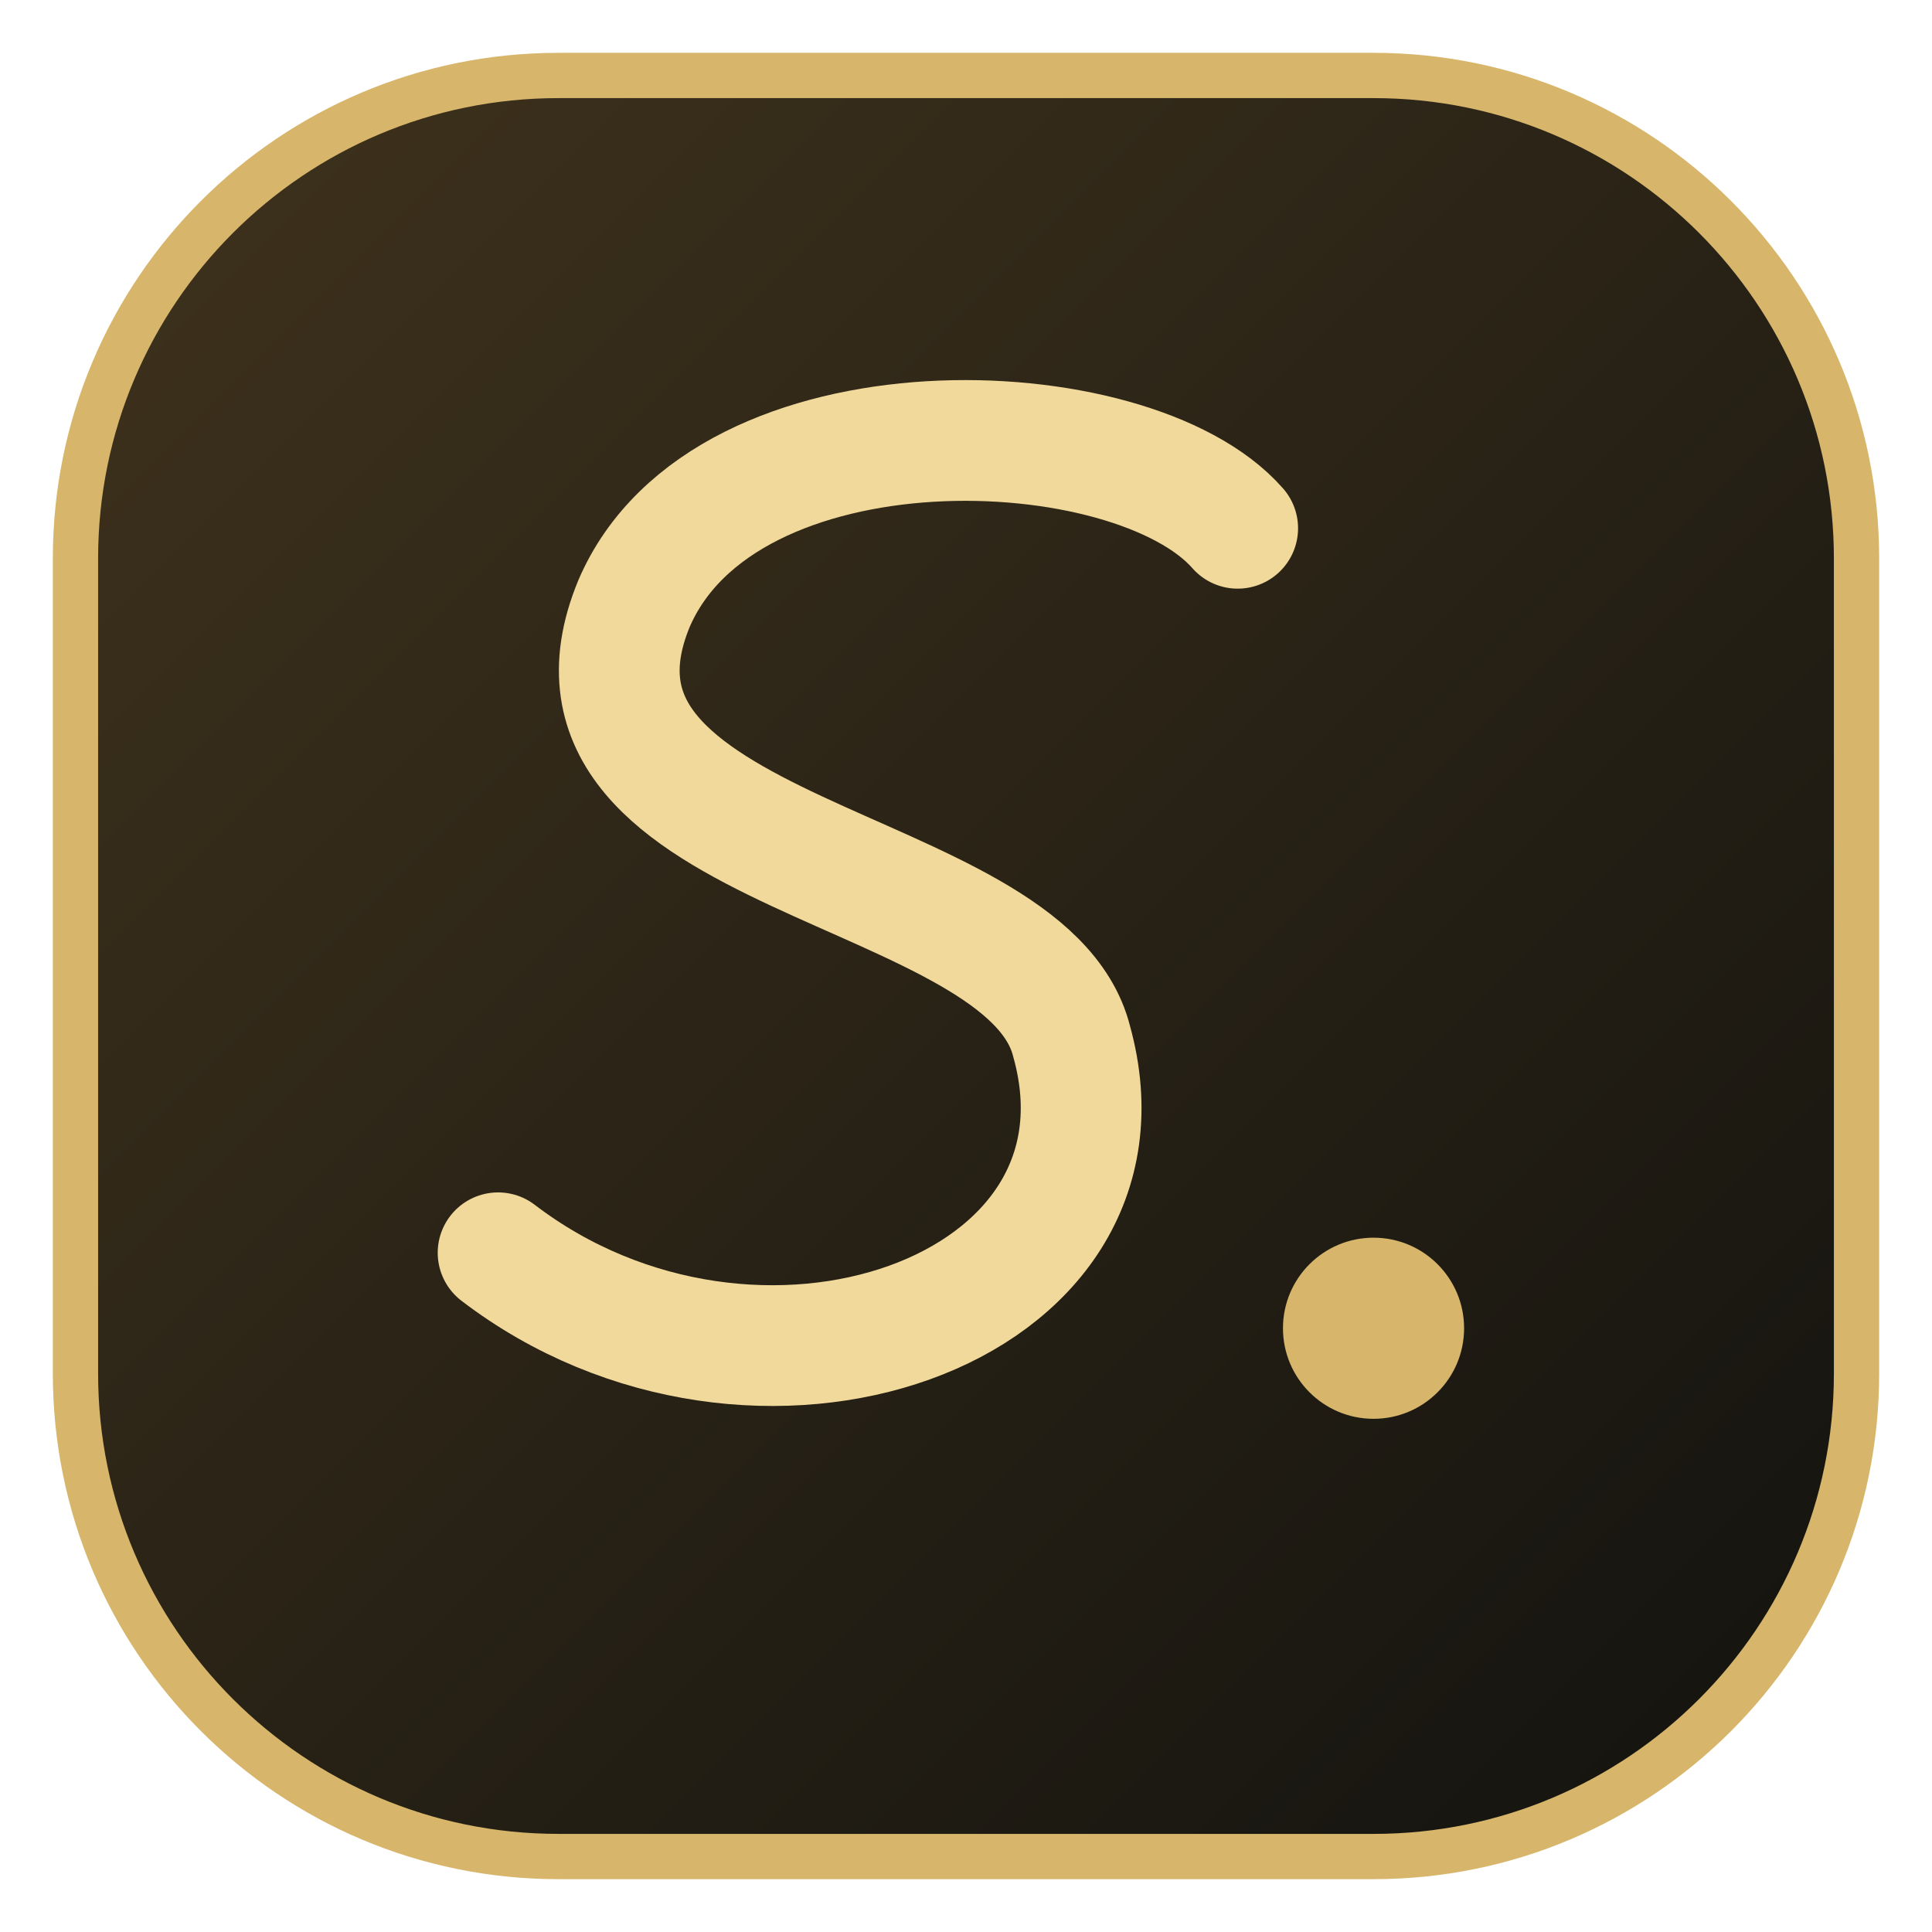
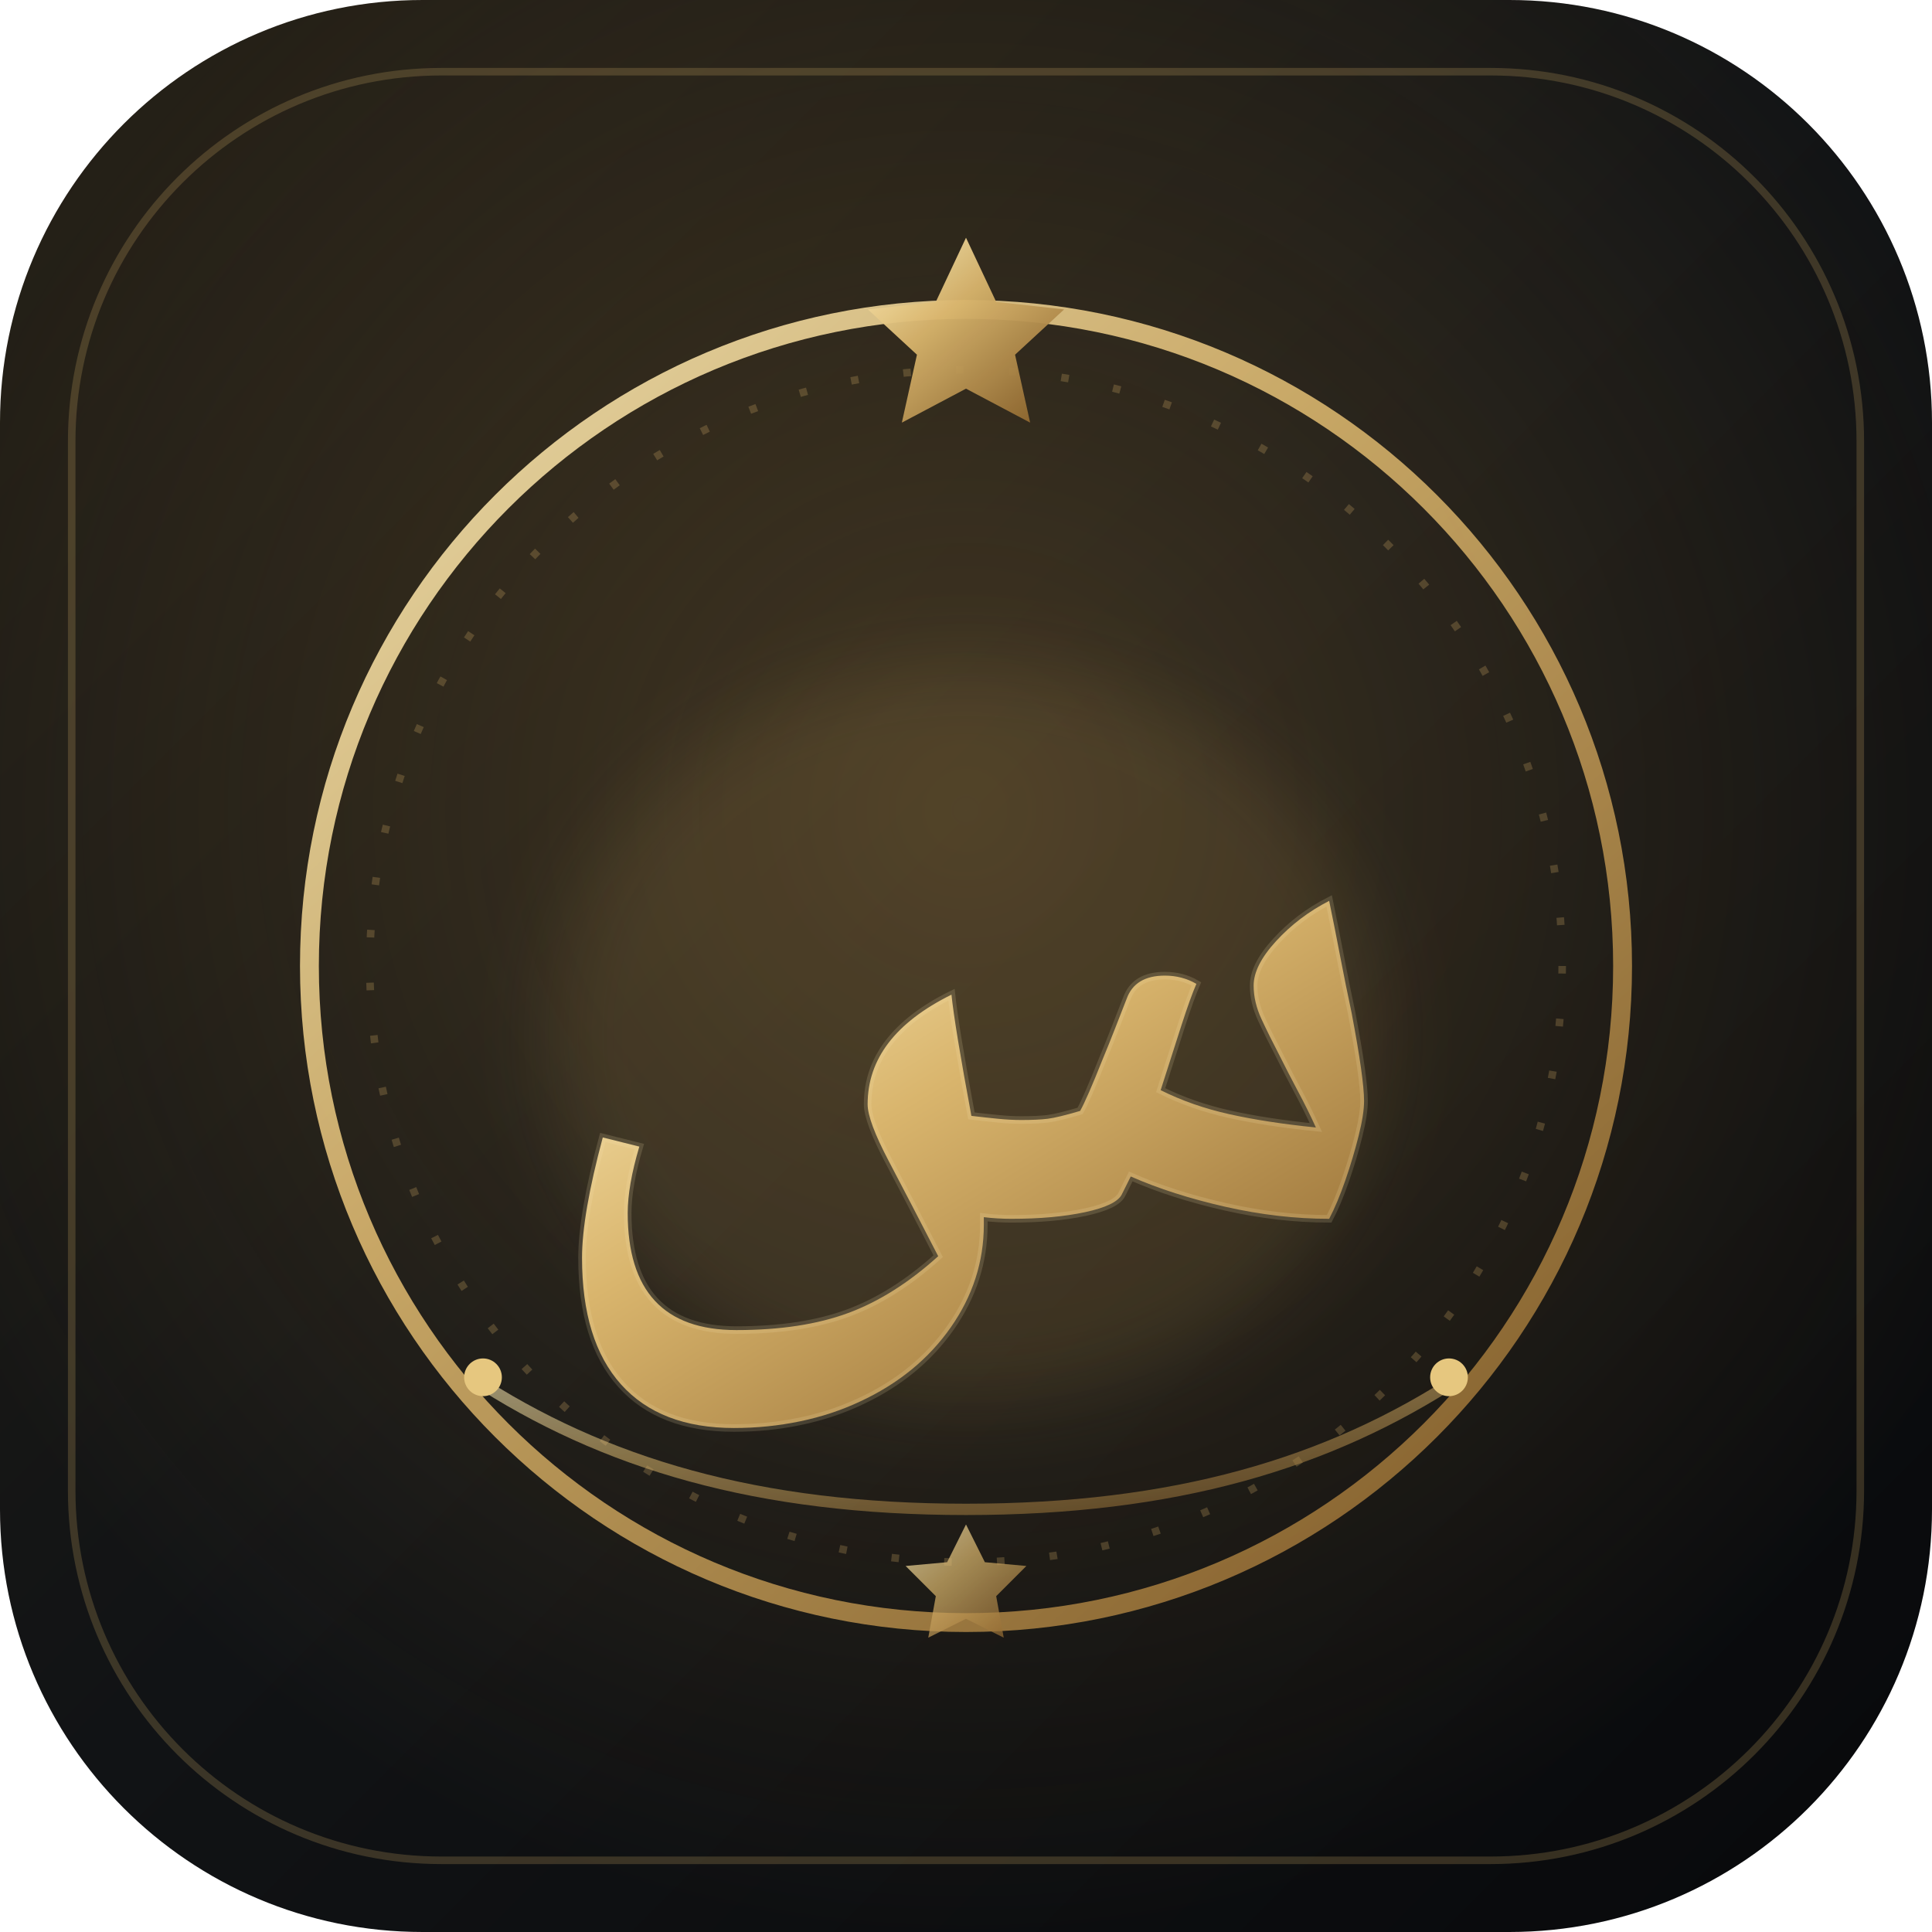
- <svg xmlns="http://www.w3.org/2000/svg" viewBox="0 0 128 128">
+ <svg xmlns="http://www.w3.org/2000/svg" width="512" height="512" viewBox="0 0 512 512">
  <defs>
-     <linearGradient id="g" x1="0" y1="0" x2="1" y2="1">
-       <stop stop-color="#40331d" />
-       <stop offset="1" stop-color="#12120f" />
+     <linearGradient id="bg" x1="0" y1="0" x2="1" y2="1">
+       <stop offset="0" stop-color="#252016" />
+       <stop offset=".48" stop-color="#111315" />
+       <stop offset="1" stop-color="#08090b" />
    </linearGradient>
+     <radialGradient id="glow" cx="50%" cy="42%" r="58%">
+       <stop offset="0" stop-color="#b88b43" stop-opacity=".28" />
+       <stop offset="1" stop-color="#b88b43" stop-opacity="0" />
+     </radialGradient>
+     <linearGradient id="gold" x1="0" y1="0" x2=".9" y2="1">
+       <stop offset="0" stop-color="#fff0bd" />
+       <stop offset=".42" stop-color="#d9b56d" />
+       <stop offset="1" stop-color="#8c642d" />
+     </linearGradient>
+     <filter id="shadow" x="-30%" y="-30%" width="160%" height="160%">
+       <feGaussianBlur stdDeviation="10" />
+     </filter>
  </defs>
-   <rect x="5" y="5" width="118" height="118" rx="32" fill="url(#g)" stroke="#d7b66b" stroke-width="3" />
-   <path d="M82 35c-7-8-34-9-40 5-7 17 26 17 29 29 5 18-21 27-38 14" fill="none" stroke="#f1d99b" stroke-width="8" stroke-linecap="round" />
-   <circle cx="91" cy="88" r="6" fill="#d7b66b" />
+   <rect width="512" height="512" rx="112" fill="url(#bg)" />
+   <rect width="512" height="512" rx="112" fill="url(#glow)" />
+   <rect x="19" y="19" width="474" height="474" rx="98" fill="none" stroke="#d8b36a" stroke-opacity=".22" stroke-width="2" />
+   <circle cx="256" cy="256" r="174" fill="none" stroke="url(#gold)" stroke-width="5" stroke-opacity=".9" />
+   <circle cx="256" cy="256" r="158" fill="none" stroke="#d8b36a" stroke-opacity=".25" stroke-width="2" stroke-dasharray="2 12" />
+   <path d="M256 63l8 17 18 2-13 12 4 18-17-9-17 9 4-18-13-12 18-2z" fill="url(#gold)" opacity=".95" />
+   <path d="M256 404l5 10 11 1-8 8 2 11-10-5-10 5 2-11-8-8 11-1z" fill="url(#gold)" opacity=".72" />
+   <ellipse cx="256" cy="274" rx="110" ry="98" fill="#d6ad60" opacity=".12" filter="url(#shadow)" />
+   <text x="256" y="323" text-anchor="middle" direction="rtl" unicode-bidi="bidi-override" font-family="Noto Naskh Arabic, Noto Sans Arabic, serif" font-size="220" font-weight="700" fill="url(#gold)" stroke="#f8e4b0" stroke-opacity=".16" stroke-width="2">س</text>
+   <path d="M125 365c35 23 76 35 131 35s96-12 131-35" fill="none" stroke="url(#gold)" stroke-width="3" stroke-linecap="round" opacity=".55" />
+   <circle cx="128" cy="365" r="5" fill="#e6c77f" />
+   <circle cx="384" cy="365" r="5" fill="#e6c77f" />
</svg>
